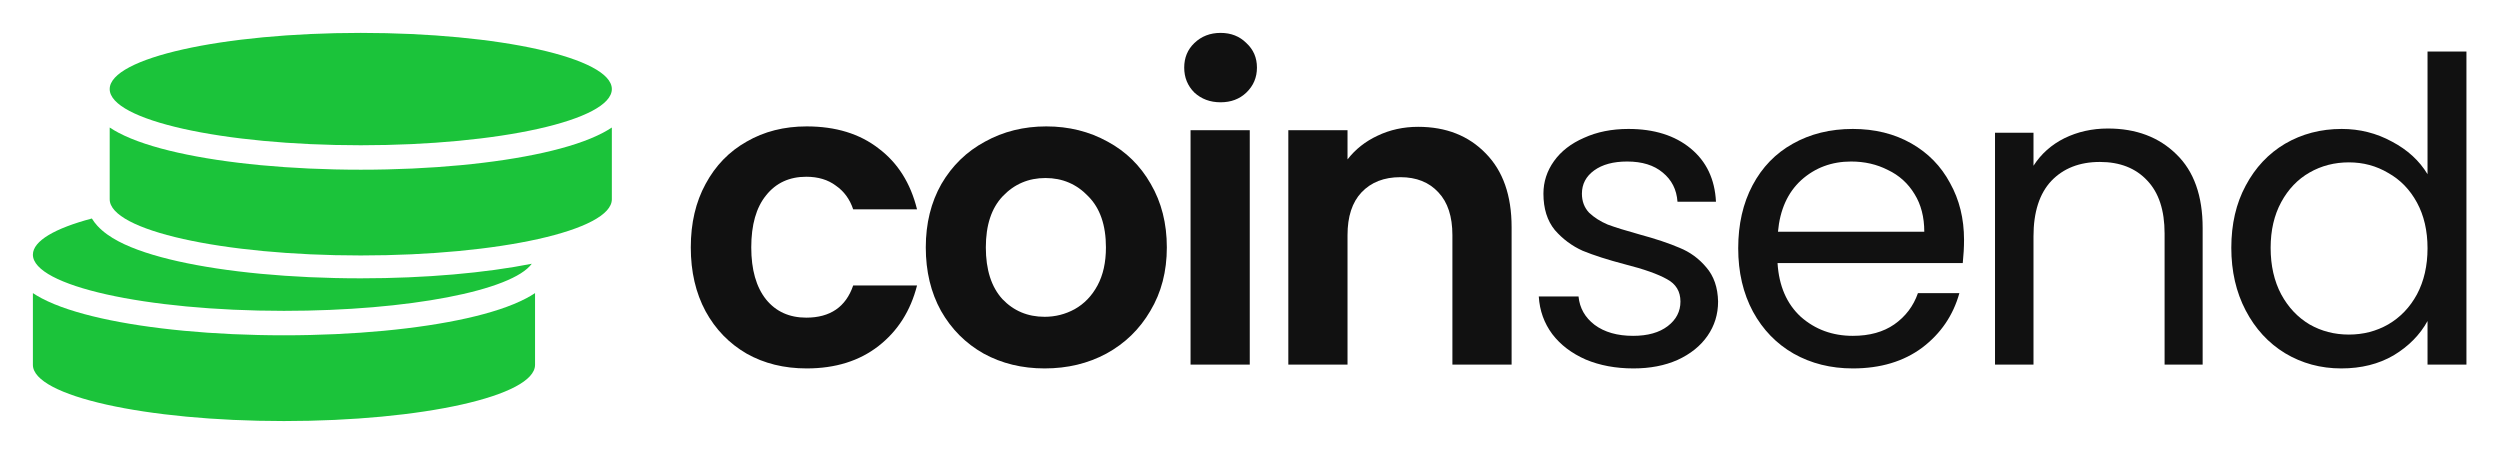
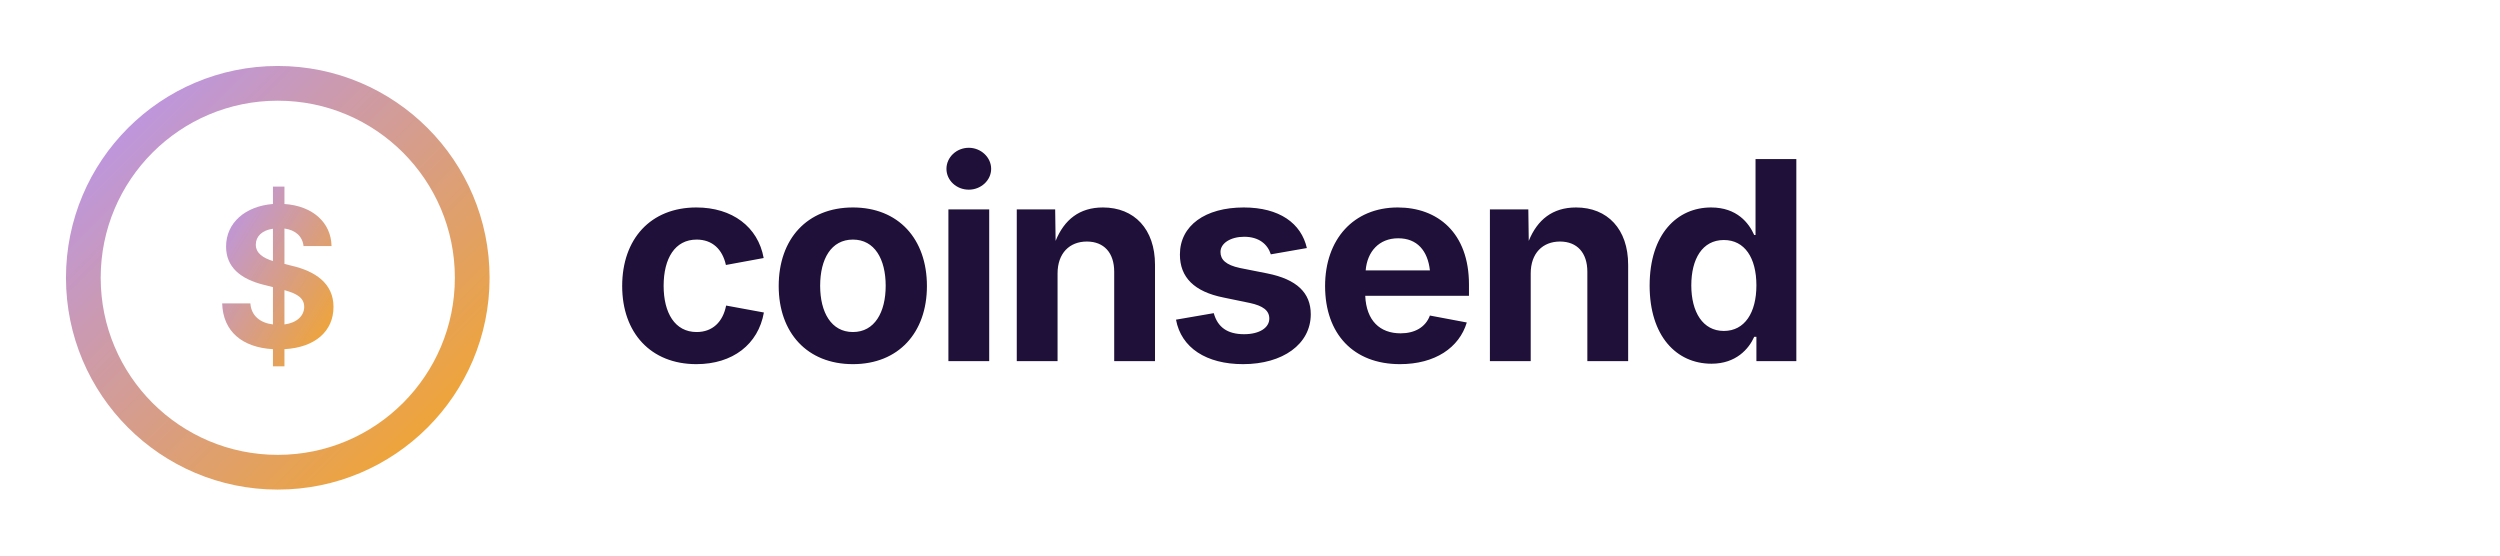
- <svg xmlns="http://www.w3.org/2000/svg" width="760" height="138" viewBox="160 471 760 138" fill="none">
-   <path d="M322.653 581.921C322.652 591.353 288.48 599 246.327 599C204.173 599 170.001 591.353 170 581.921V560.104C170.856 560.673 171.745 561.192 172.642 561.666C177.319 564.141 183.615 566.15 190.789 567.756C205.252 570.992 224.885 572.932 246.327 572.932C267.769 572.932 287.401 570.992 301.865 567.756C309.038 566.15 315.334 564.141 320.012 561.666C320.908 561.192 321.797 560.673 322.653 560.104V581.921Z" fill="#1BC33A" />
-   <path d="M187.927 537.422C188.43 538.246 189.003 538.986 189.598 539.637C191.377 541.582 193.657 543.112 195.988 544.346C200.666 546.82 206.962 548.829 214.135 550.434C228.599 553.67 248.231 555.61 269.673 555.61C289.407 555.61 307.608 553.965 321.657 551.18C315.755 559.299 284.276 565.498 246.327 565.498C204.173 565.498 170.001 557.851 170 548.419C170 544.23 176.741 540.393 187.927 537.422Z" fill="#1BC33A" />
-   <path d="M346 531.581C346 541.014 311.827 548.66 269.673 548.66C227.519 548.66 193.347 541.014 193.347 531.581V509.765C194.203 510.334 195.092 510.853 195.988 511.328C200.666 513.802 206.962 515.811 214.135 517.416C228.599 520.652 248.231 522.592 269.673 522.592C291.115 522.592 310.748 520.652 325.211 517.416C332.385 515.811 338.681 513.802 343.358 511.328C344.255 510.853 345.144 510.334 346 509.765V531.581Z" fill="#1BC33A" />
-   <path d="M269.673 481C311.827 481 346 488.647 346 498.079C346 507.512 311.827 515.158 269.673 515.158C227.519 515.158 193.347 507.512 193.347 498.079C193.347 488.647 227.52 481 269.673 481Z" fill="#1BC33A" />
-   <path d="M838.318 546.342C838.318 539.139 839.775 532.836 842.689 527.434C845.603 521.946 849.589 517.701 854.645 514.7C859.788 511.699 865.53 510.198 871.872 510.198C877.358 510.198 882.457 511.484 887.171 514.057C891.885 516.544 895.485 519.845 897.97 523.961V486.66H909.797V581.842H897.97V568.594C895.656 572.796 892.228 576.269 887.685 579.013C883.143 581.671 877.829 583 871.744 583C865.487 583 859.788 581.457 854.645 578.37C849.589 575.283 845.603 570.952 842.689 565.378C839.775 559.805 838.318 553.459 838.318 546.342ZM897.97 546.47C897.97 541.154 896.899 536.523 894.756 532.579C892.613 528.634 889.699 525.633 886.014 523.575C882.414 521.431 878.429 520.359 874.058 520.359C869.687 520.359 865.702 521.388 862.102 523.446C858.502 525.504 855.631 528.506 853.488 532.45C851.346 536.395 850.274 541.025 850.274 546.342C850.274 551.744 851.346 556.46 853.488 560.491C855.631 564.435 858.502 567.479 862.102 569.623C865.702 571.681 869.687 572.71 874.058 572.71C878.429 572.71 882.414 571.681 886.014 569.623C889.699 567.479 892.613 564.435 894.756 560.491C896.899 556.46 897.97 551.787 897.97 546.47Z" fill="#111111" />
-   <path d="M800.808 510.069C809.379 510.069 816.321 512.685 821.635 517.915C826.949 523.06 829.605 530.521 829.605 540.296V581.842H818.035V541.968C818.035 534.937 816.278 529.577 812.764 525.89C809.25 522.117 804.451 520.231 798.365 520.231C792.195 520.231 787.266 522.16 783.581 526.019C779.981 529.878 778.182 535.494 778.182 542.869V581.842H766.483V511.356H778.182V521.388C780.496 517.787 783.624 515 787.566 513.028C791.595 511.055 796.009 510.069 800.808 510.069Z" fill="#111111" />
-   <path d="M757.067 543.898C757.067 546.127 756.938 548.486 756.681 550.972H700.372C700.8 557.918 703.157 563.363 707.443 567.308C711.814 571.166 717.085 573.096 723.256 573.096C728.312 573.096 732.512 571.938 735.854 569.623C739.283 567.222 741.682 564.049 743.054 560.105H755.653C753.767 566.879 749.996 572.41 744.339 576.697C738.683 580.899 731.655 583 723.256 583C716.57 583 710.571 581.499 705.257 578.498C700.029 575.497 695.915 571.252 692.915 565.764C689.916 560.19 688.416 553.759 688.416 546.47C688.416 539.182 689.873 532.793 692.787 527.305C695.701 521.817 699.772 517.615 705 514.7C710.314 511.699 716.399 510.198 723.256 510.198C729.941 510.198 735.854 511.656 740.997 514.571C746.139 517.487 750.082 521.517 752.824 526.662C755.653 531.721 757.067 537.467 757.067 543.898ZM744.982 541.454C744.982 536.995 743.996 533.179 742.025 530.006C740.054 526.748 737.354 524.304 733.926 522.675C730.583 520.96 726.855 520.102 722.741 520.102C716.828 520.102 711.771 521.989 707.571 525.762C703.457 529.535 701.1 534.765 700.501 541.454H744.982Z" fill="#111111" />
-   <path d="M656.586 583C651.187 583 646.344 582.1 642.059 580.299C637.774 578.412 634.388 575.84 631.903 572.581C629.417 569.237 628.046 565.421 627.789 561.134H639.874C640.216 564.649 641.845 567.522 644.759 569.752C647.759 571.981 651.658 573.096 656.458 573.096C660.914 573.096 664.428 572.11 667 570.137C669.571 568.165 670.856 565.678 670.856 562.677C670.856 559.59 669.485 557.318 666.742 555.86C664 554.317 659.757 552.816 654.015 551.358C648.787 549.986 644.502 548.614 641.159 547.242C637.902 545.784 635.074 543.683 632.674 540.939C630.36 538.11 629.203 534.422 629.203 529.878C629.203 526.276 630.274 522.975 632.417 519.974C634.56 516.972 637.602 514.614 641.545 512.899C645.487 511.098 649.987 510.198 655.044 510.198C662.843 510.198 669.142 512.17 673.942 516.115C678.741 520.059 681.313 525.462 681.655 532.322H669.956C669.699 528.634 668.199 525.676 665.457 523.446C662.8 521.217 659.2 520.102 654.658 520.102C650.458 520.102 647.116 521.003 644.63 522.803C642.145 524.604 640.902 526.962 640.902 529.878C640.902 532.193 641.631 534.122 643.088 535.666C644.63 537.124 646.516 538.324 648.744 539.267C651.058 540.125 654.229 541.111 658.258 542.226C663.314 543.598 667.428 544.97 670.599 546.342C673.77 547.628 676.47 549.6 678.699 552.259C681.013 554.917 682.212 558.39 682.298 562.677C682.298 566.536 681.227 570.009 679.084 573.096C676.942 576.183 673.899 578.627 669.956 580.427C666.1 582.142 661.643 583 656.586 583Z" fill="#111111" />
-   <path d="M591.116 509.555C599.601 509.555 606.458 512.256 611.686 517.658C616.914 522.975 619.528 530.435 619.528 540.039V581.842H601.53V542.483C601.53 536.823 600.116 532.493 597.287 529.492C594.459 526.405 590.602 524.861 585.717 524.861C580.746 524.861 576.803 526.405 573.889 529.492C571.061 532.493 569.647 536.823 569.647 542.483V581.842H551.649V510.584H569.647V519.459C572.047 516.372 575.089 513.971 578.775 512.256C582.546 510.455 586.66 509.555 591.116 509.555Z" fill="#111111" />
-   <path d="M531.056 502.095C527.885 502.095 525.228 501.108 523.085 499.136C521.028 497.078 520 494.549 520 491.547C520 488.546 521.028 486.059 523.085 484.087C525.228 482.029 527.885 481 531.056 481C534.227 481 536.841 482.029 538.898 484.087C541.041 486.059 542.112 488.546 542.112 491.547C542.112 494.549 541.041 497.078 538.898 499.136C536.841 501.108 534.227 502.095 531.056 502.095ZM539.927 510.584V581.842H521.928V510.584H539.927Z" fill="#111111" />
-   <path d="M477.564 583C470.708 583 464.537 581.499 459.052 578.498C453.566 575.411 449.238 571.081 446.067 565.507C442.982 559.933 441.439 553.502 441.439 546.213C441.439 538.924 443.025 532.493 446.196 526.919C449.453 521.345 453.866 517.058 459.437 514.057C465.008 510.97 471.222 509.426 478.078 509.426C484.935 509.426 491.149 510.97 496.72 514.057C502.29 517.058 506.662 521.345 509.833 526.919C513.089 532.493 514.718 538.924 514.718 546.213C514.718 553.502 513.047 559.933 509.704 565.507C506.447 571.081 501.991 575.411 496.334 578.498C490.763 581.499 484.506 583 477.564 583ZM477.564 567.308C480.821 567.308 483.864 566.536 486.692 564.992C489.606 563.363 491.92 560.962 493.634 557.789C495.348 554.617 496.205 550.758 496.205 546.213C496.205 539.439 494.406 534.251 490.806 530.649C487.292 526.962 482.964 525.118 477.821 525.118C472.679 525.118 468.351 526.962 464.837 530.649C461.409 534.251 459.694 539.439 459.694 546.213C459.694 552.987 461.366 558.218 464.708 561.905C468.137 565.507 472.422 567.308 477.564 567.308Z" fill="#111111" />
-   <path d="M370 546.213C370 538.838 371.5 532.407 374.5 526.919C377.499 521.345 381.656 517.058 386.97 514.057C392.284 510.97 398.369 509.426 405.225 509.426C414.053 509.426 421.338 511.656 427.08 516.115C432.908 520.488 436.808 526.662 438.779 534.637H419.367C418.338 531.55 416.581 529.149 414.096 527.434C411.696 525.633 408.696 524.733 405.097 524.733C399.954 524.733 395.883 526.619 392.884 530.392C389.884 534.079 388.384 539.353 388.384 546.213C388.384 552.987 389.884 558.261 392.884 562.034C395.883 565.721 399.954 567.565 405.097 567.565C412.382 567.565 417.139 564.306 419.367 557.789H438.779C436.808 565.507 432.908 571.638 427.08 576.183C421.252 580.727 413.967 583 405.225 583C398.369 583 392.284 581.499 386.97 578.498C381.656 575.411 377.499 571.123 374.5 565.635C371.5 560.062 370 553.588 370 546.213Z" fill="#111111" />
+ <svg xmlns="http://www.w3.org/2000/svg" viewBox="0 0 180 40" fill="none">
+   <defs>
+     <linearGradient id="lg" x1="0%" y1="0%" x2="100%" y2="100%">
+       <stop offset="0%" stop-color="#B794F4" />
+       <stop offset="100%" stop-color="#F5A623" />
+     </linearGradient>
+   </defs>
+   <circle cx="20" cy="20" r="14" stroke="url(#lg)" stroke-width="2.5" fill="none" />
+   <text x="20" y="25" text-anchor="middle" font-size="14" font-weight="700" font-family="Inter,sans-serif" fill="url(#lg)">$</text>
+   <text x="44" y="26" font-size="20" font-weight="700" font-family="Inter,sans-serif" fill="#1E1038" letter-spacing="-0.5">coinsend</text>
</svg>
